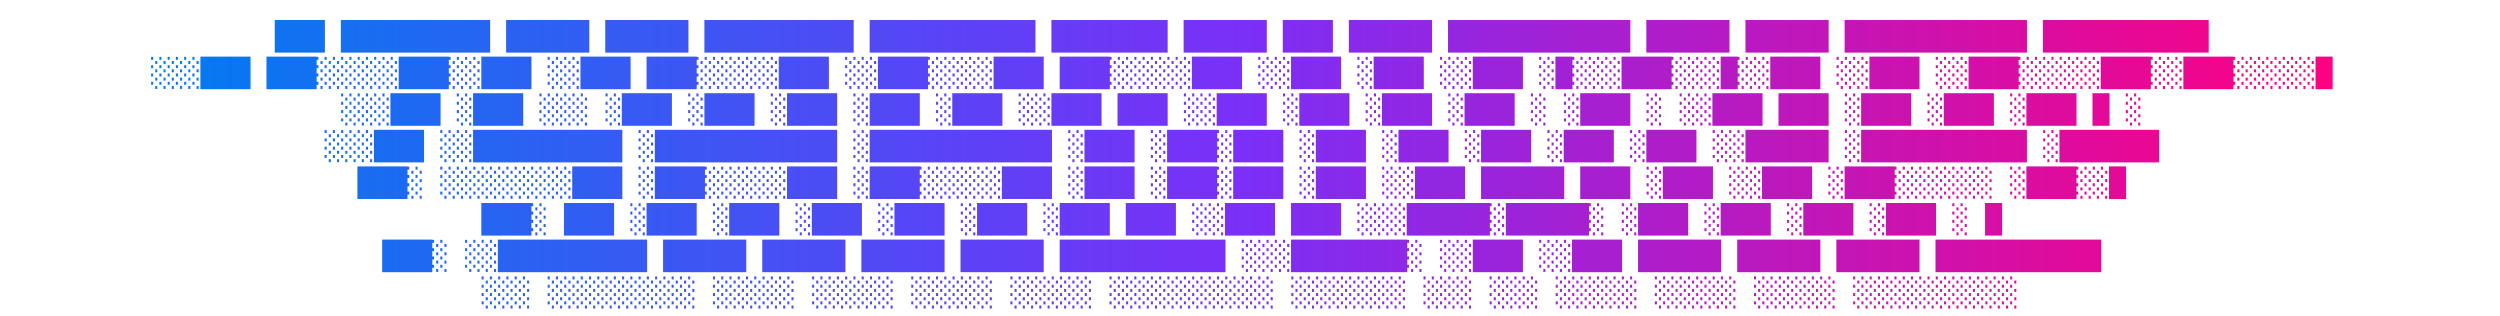
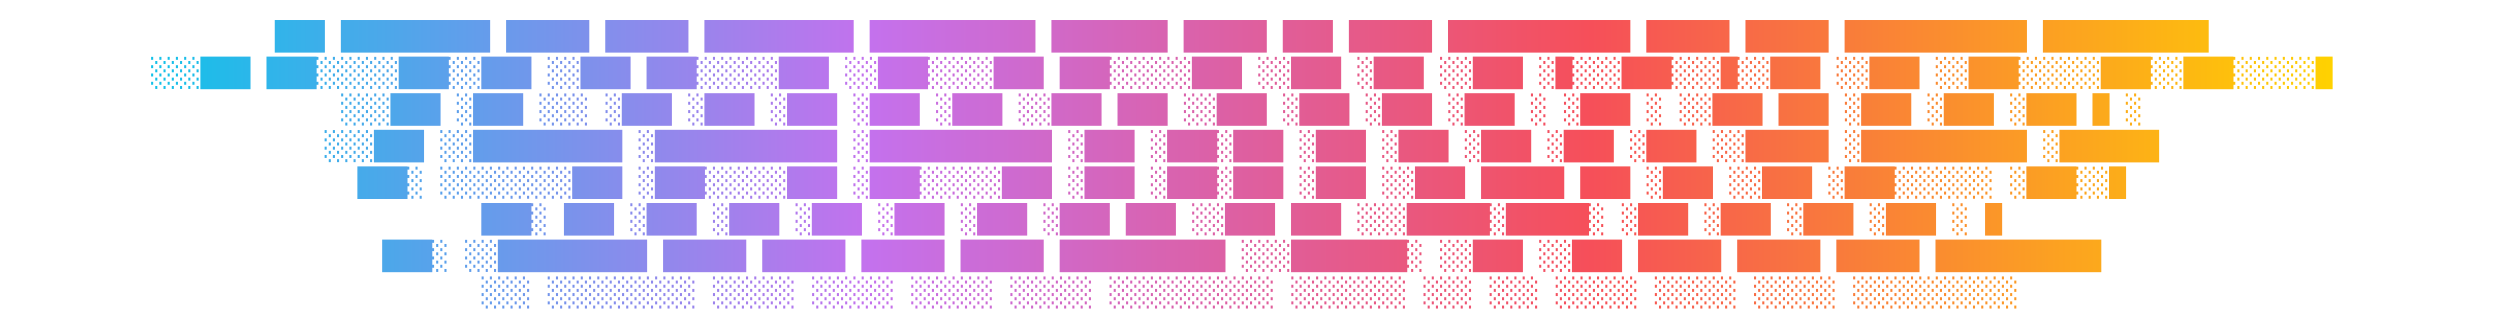
<svg xmlns="http://www.w3.org/2000/svg" width="1093" height="138" viewBox="0 0 1093 138">
  <defs>
    <linearGradient id="grad" x1="0%" y1="0%" x2="100%" y2="0%">
-       <stop offset="0%" stop-color="#007cf0" />
-       <stop offset="50%" stop-color="#7b2ff7" />
-       <stop offset="100%" stop-color="#ff0080" />
+       <stop offset="0%" stop-color="#12c2e9" />
+       <stop offset="33%" stop-color="#c471ed" />
+       <stop offset="66%" stop-color="#f64f59" />
+       <stop offset="100%" stop-color="#ffd200" />
    </linearGradient>
  </defs>
  <style>
    .ascii {
      font-family: ui-monospace, 'Cascadia Code', 'Source Code Pro', Menlo, Consolas, monospace;
      font-size: 12px;
      fill: url(#grad);
      white-space: pre;
    }
  </style>
  <text x="50%" text-anchor="middle" class="ascii">
    <tspan x="50%" y="20"> ███           █████████  █████   █████   █████████   ██████████      ███████    █████   ███   █████ ███████████ █████ █████ ███████████  ██████████</tspan>
    <tspan x="50%" y="36">░░░███        ███░░░░░███░░███   ░░███   ███░░░░░███ ░░███░░░░███   ███░░░░░███ ░░███   ░███  ░░███ ░█░░░███░░░█░░███ ░░███ ░░███░░░░░███░░███░░░░░█</tspan>
    <tspan x="50%" y="52">  ░░░███     ░███    ░░░  ░███    ░███  ░███    ░███  ░███   ░░███ ███     ░░███ ░███   ░███   ░███ ░   ░███  ░  ░░███ ███   ░███    ░███ ░███  █ ░ </tspan>
    <tspan x="50%" y="68">    ░░░███   ░░█████████  ░███████████  ░███████████  ░███    ░███░███      ░███ ░███   ░███   ░███     ░███      ░░█████    ░██████████  ░██████   </tspan>
    <tspan x="50%" y="84">     ███░     ░░░░░░░░███ ░███░░░░░███  ░███░░░░░███  ░███    ░███░███      ░███ ░░███  █████  ███      ░███       ░░███     ░███░░░░░░   ░███░░█   </tspan>
    <tspan x="50%" y="100">   ███░       ███    ░███ ░███    ░███  ░███    ░███  ░███    ███ ░░███     ███   ░░░█████░█████░       ░███        ░███     ░███         ░███ ░   █</tspan>
    <tspan x="50%" y="116"> ███░        ░░█████████  █████   █████ █████   █████ ██████████   ░░░███████░      ░░███ ░░███         █████       █████    █████        ██████████</tspan>
    <tspan x="50%" y="132">░░░           ░░░░░░░░░  ░░░░░   ░░░░░ ░░░░░   ░░░░░ ░░░░░░░░░░      ░░░░░░░         ░░░   ░░░         ░░░░░       ░░░░░    ░░░░░        ░░░░░░░░░░ </tspan>
  </text>
</svg>
